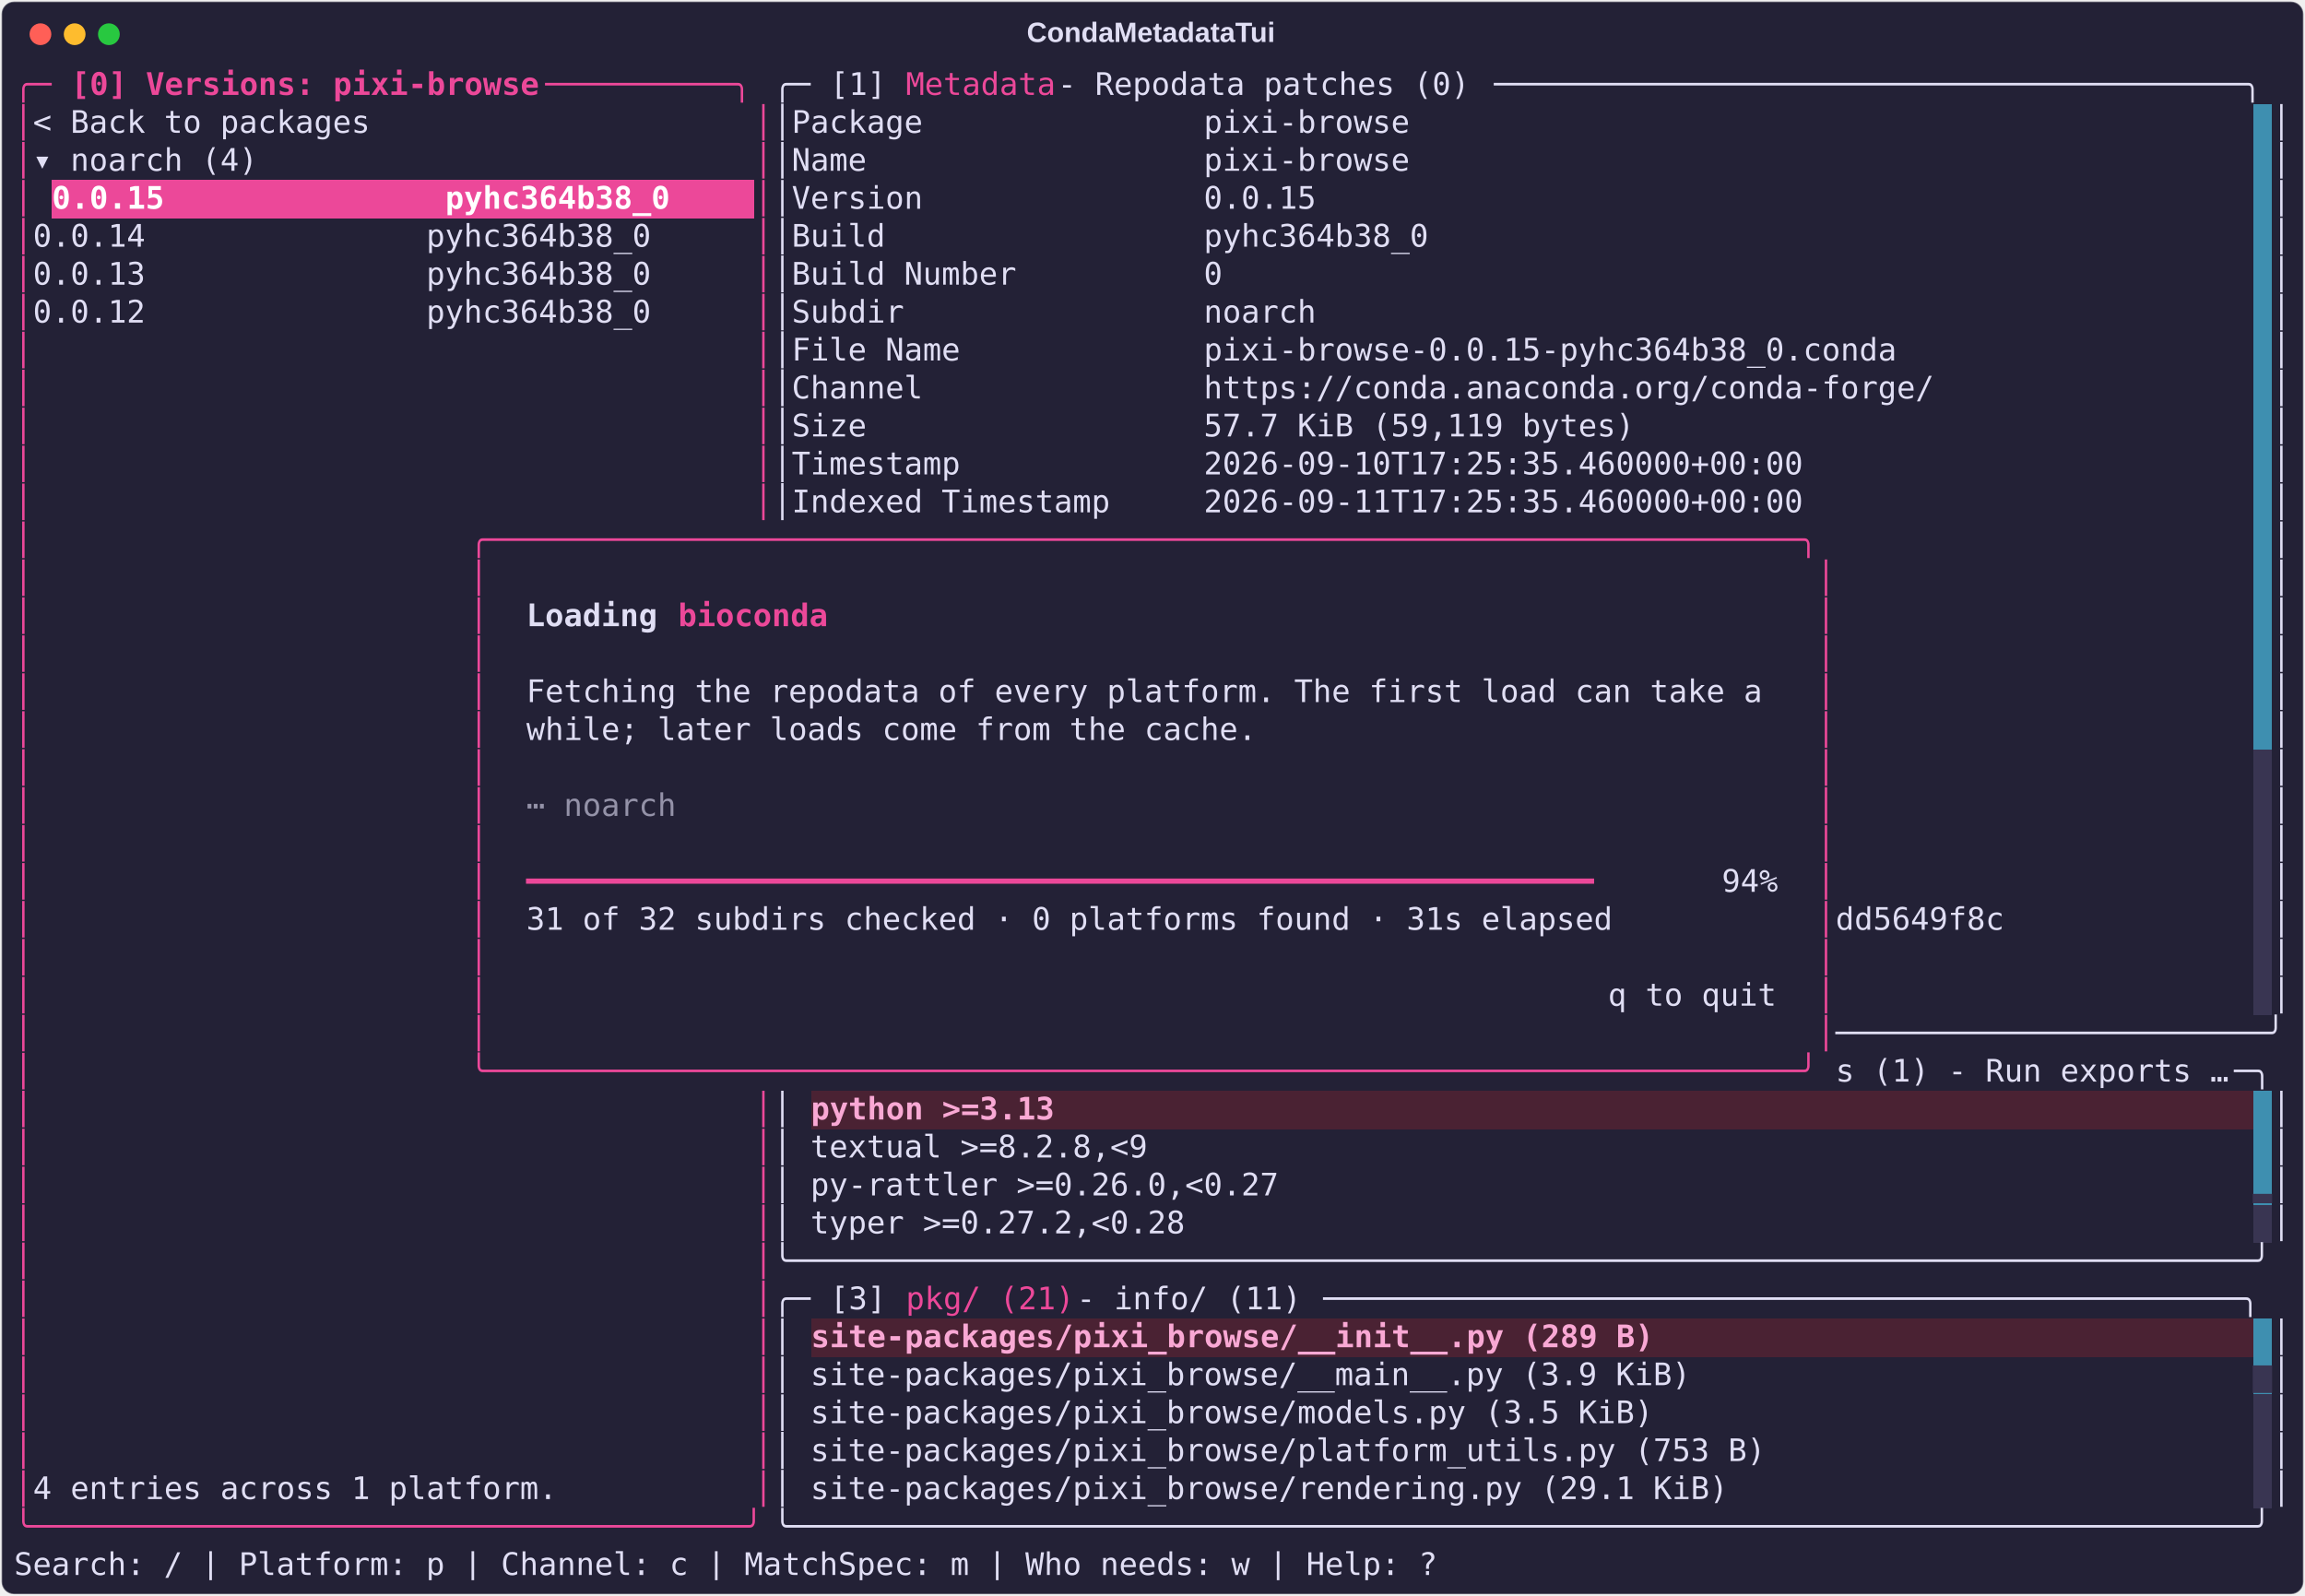
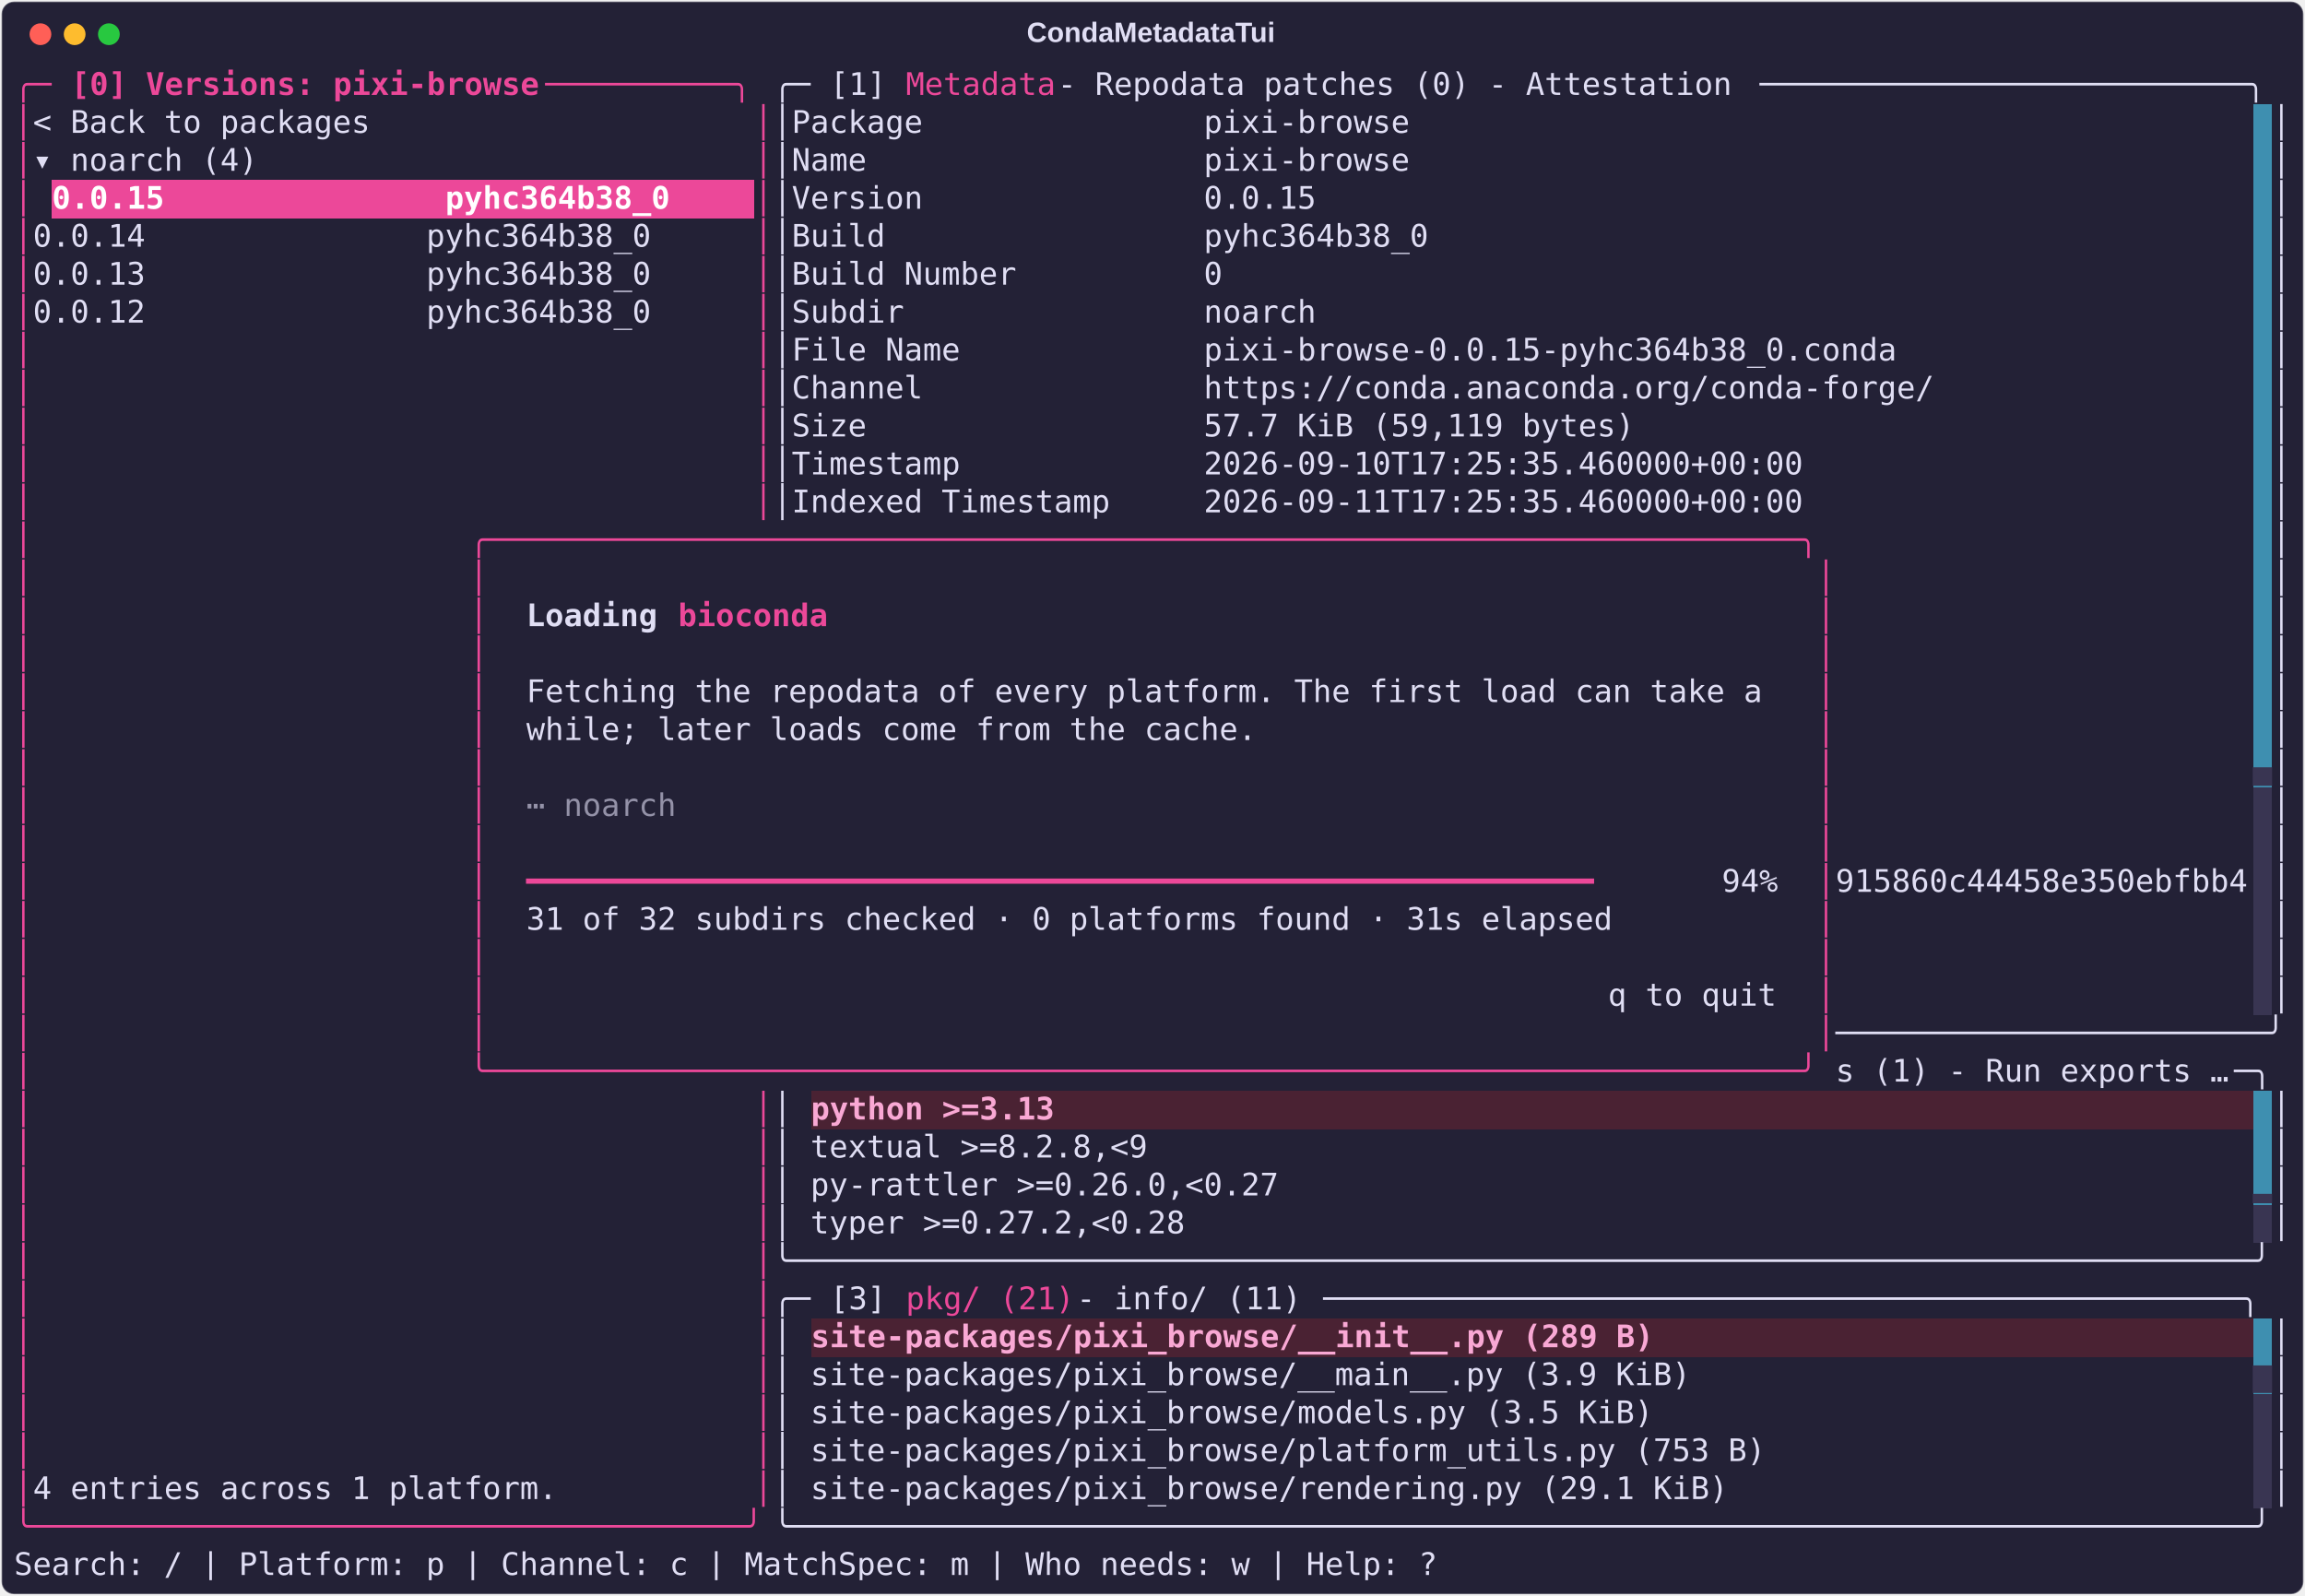
<svg xmlns="http://www.w3.org/2000/svg" class="rich-terminal" viewBox="0 0 1482 1026.0">
  <style>

    @font-face {
        font-family: "Fira Code";
        src: local("FiraCode-Regular"),
                url("https://cdnjs.cloudflare.com/ajax/libs/firacode/6.2.0/woff2/FiraCode-Regular.woff2") format("woff2"),
                url("https://cdnjs.cloudflare.com/ajax/libs/firacode/6.2.0/woff/FiraCode-Regular.woff") format("woff");
        font-style: normal;
        font-weight: 400;
    }
    @font-face {
        font-family: "Fira Code";
        src: local("FiraCode-Bold"),
                url("https://cdnjs.cloudflare.com/ajax/libs/firacode/6.2.0/woff2/FiraCode-Bold.woff2") format("woff2"),
                url("https://cdnjs.cloudflare.com/ajax/libs/firacode/6.2.0/woff/FiraCode-Bold.woff") format("woff");
        font-style: bold;
        font-weight: 700;
    }

    .terminal-matrix {
        font-family: Fira Code, monospace;
        font-size: 20px;
        line-height: 24.4px;
        font-variant-east-asian: full-width;
    }

    .terminal-title {
        font-size: 18px;
        font-weight: bold;
        font-family: arial;
    }

    .terminal-r1 { fill: #ec4899 }
.terminal-r2 { fill: #ec4899;font-weight: bold }
.terminal-r3 { fill: #e0def4 }
.terminal-r4 { fill: #232136 }
.terminal-r5 { fill: #ffffff;font-weight: bold }
.terminal-r6 { fill: #e0def4;font-weight: bold }
- .terminal-r7 { fill: #9492a8 }
- .terminal-r8 { fill: #f9a8d4;font-weight: bold }
- .terminal-r9 { fill: #393552 }
+ .terminal-r7 { fill: #393552 }
+ .terminal-r8 { fill: #9492a8 }
+ .terminal-r9 { fill: #f9a8d4;font-weight: bold }
    </style>
  <defs>
    <clipPath id="terminal-clip-terminal">
      <rect x="0" y="0" width="1463.0" height="975.0" />
    </clipPath>
    <clipPath id="terminal-line-0">
      <rect x="0" y="1.5" width="1464" height="24.65" />
    </clipPath>
    <clipPath id="terminal-line-1">
      <rect x="0" y="25.9" width="1464" height="24.65" />
    </clipPath>
    <clipPath id="terminal-line-2">
      <rect x="0" y="50.3" width="1464" height="24.65" />
    </clipPath>
    <clipPath id="terminal-line-3">
      <rect x="0" y="74.7" width="1464" height="24.65" />
    </clipPath>
    <clipPath id="terminal-line-4">
      <rect x="0" y="99.1" width="1464" height="24.65" />
    </clipPath>
    <clipPath id="terminal-line-5">
      <rect x="0" y="123.5" width="1464" height="24.65" />
    </clipPath>
    <clipPath id="terminal-line-6">
      <rect x="0" y="147.9" width="1464" height="24.65" />
    </clipPath>
    <clipPath id="terminal-line-7">
      <rect x="0" y="172.3" width="1464" height="24.65" />
    </clipPath>
    <clipPath id="terminal-line-8">
      <rect x="0" y="196.7" width="1464" height="24.65" />
    </clipPath>
    <clipPath id="terminal-line-9">
      <rect x="0" y="221.1" width="1464" height="24.65" />
    </clipPath>
    <clipPath id="terminal-line-10">
      <rect x="0" y="245.5" width="1464" height="24.65" />
    </clipPath>
    <clipPath id="terminal-line-11">
      <rect x="0" y="269.9" width="1464" height="24.65" />
    </clipPath>
    <clipPath id="terminal-line-12">
      <rect x="0" y="294.3" width="1464" height="24.65" />
    </clipPath>
    <clipPath id="terminal-line-13">
      <rect x="0" y="318.7" width="1464" height="24.65" />
    </clipPath>
    <clipPath id="terminal-line-14">
      <rect x="0" y="343.1" width="1464" height="24.65" />
    </clipPath>
    <clipPath id="terminal-line-15">
      <rect x="0" y="367.5" width="1464" height="24.65" />
    </clipPath>
    <clipPath id="terminal-line-16">
      <rect x="0" y="391.9" width="1464" height="24.65" />
    </clipPath>
    <clipPath id="terminal-line-17">
      <rect x="0" y="416.3" width="1464" height="24.65" />
    </clipPath>
    <clipPath id="terminal-line-18">
      <rect x="0" y="440.7" width="1464" height="24.65" />
    </clipPath>
    <clipPath id="terminal-line-19">
      <rect x="0" y="465.1" width="1464" height="24.65" />
    </clipPath>
    <clipPath id="terminal-line-20">
      <rect x="0" y="489.5" width="1464" height="24.65" />
    </clipPath>
    <clipPath id="terminal-line-21">
      <rect x="0" y="513.9" width="1464" height="24.65" />
    </clipPath>
    <clipPath id="terminal-line-22">
      <rect x="0" y="538.3" width="1464" height="24.65" />
    </clipPath>
    <clipPath id="terminal-line-23">
      <rect x="0" y="562.7" width="1464" height="24.65" />
    </clipPath>
    <clipPath id="terminal-line-24">
      <rect x="0" y="587.1" width="1464" height="24.65" />
    </clipPath>
    <clipPath id="terminal-line-25">
      <rect x="0" y="611.5" width="1464" height="24.65" />
    </clipPath>
    <clipPath id="terminal-line-26">
      <rect x="0" y="635.9" width="1464" height="24.65" />
    </clipPath>
    <clipPath id="terminal-line-27">
      <rect x="0" y="660.3" width="1464" height="24.65" />
    </clipPath>
    <clipPath id="terminal-line-28">
      <rect x="0" y="684.7" width="1464" height="24.65" />
    </clipPath>
    <clipPath id="terminal-line-29">
      <rect x="0" y="709.1" width="1464" height="24.65" />
    </clipPath>
    <clipPath id="terminal-line-30">
      <rect x="0" y="733.5" width="1464" height="24.65" />
    </clipPath>
    <clipPath id="terminal-line-31">
      <rect x="0" y="757.9" width="1464" height="24.65" />
    </clipPath>
    <clipPath id="terminal-line-32">
      <rect x="0" y="782.3" width="1464" height="24.65" />
    </clipPath>
    <clipPath id="terminal-line-33">
      <rect x="0" y="806.7" width="1464" height="24.65" />
    </clipPath>
    <clipPath id="terminal-line-34">
      <rect x="0" y="831.1" width="1464" height="24.65" />
    </clipPath>
    <clipPath id="terminal-line-35">
      <rect x="0" y="855.5" width="1464" height="24.65" />
    </clipPath>
    <clipPath id="terminal-line-36">
      <rect x="0" y="879.9" width="1464" height="24.65" />
    </clipPath>
    <clipPath id="terminal-line-37">
      <rect x="0" y="904.3" width="1464" height="24.65" />
    </clipPath>
    <clipPath id="terminal-line-38">
      <rect x="0" y="928.7" width="1464" height="24.65" />
    </clipPath>
  </defs>
  <rect fill="#232136" stroke="rgba(255,255,255,0.35)" stroke-width="1" x="1" y="1" width="1480" height="1024" rx="8" />
  <text class="terminal-title" fill="#e0def4" text-anchor="middle" x="740" y="27">CondaMetadataTui</text>
  <g transform="translate(26,22)">
    <circle cx="0" cy="0" r="7" fill="#ff5f57" />
    <circle cx="22" cy="0" r="7" fill="#febc2e" />
    <circle cx="44" cy="0" r="7" fill="#28c840" />
  </g>
  <g transform="translate(9, 41)" clip-path="url(#terminal-clip-terminal)">
    <rect fill="#3e8fb0" x="1439.6" y="25.9" width="12.2" height="24.65" shape-rendering="crispEdges" />
    <rect fill="#3e8fb0" x="1439.6" y="50.3" width="12.2" height="24.65" shape-rendering="crispEdges" />
    <rect fill="#ec4899" x="24.4" y="74.7" width="451.4" height="24.65" shape-rendering="crispEdges" />
    <rect fill="#3e8fb0" x="1439.6" y="74.7" width="12.2" height="24.65" shape-rendering="crispEdges" />
    <rect fill="#3e8fb0" x="1439.6" y="99.1" width="12.2" height="24.65" shape-rendering="crispEdges" />
    <rect fill="#3e8fb0" x="1439.6" y="123.5" width="12.2" height="24.65" shape-rendering="crispEdges" />
    <rect fill="#3e8fb0" x="1439.6" y="147.9" width="12.2" height="24.65" shape-rendering="crispEdges" />
    <rect fill="#3e8fb0" x="1439.6" y="172.3" width="12.2" height="24.65" shape-rendering="crispEdges" />
    <rect fill="#3e8fb0" x="1439.6" y="196.7" width="12.2" height="24.65" shape-rendering="crispEdges" />
    <rect fill="#3e8fb0" x="1439.6" y="221.1" width="12.2" height="24.65" shape-rendering="crispEdges" />
    <rect fill="#3e8fb0" x="1439.6" y="245.5" width="12.2" height="24.65" shape-rendering="crispEdges" />
    <rect fill="#3e8fb0" x="1439.6" y="269.9" width="12.2" height="24.65" shape-rendering="crispEdges" />
    <rect fill="#3e8fb0" x="1439.6" y="294.3" width="12.2" height="24.65" shape-rendering="crispEdges" />
    <rect fill="#3e8fb0" x="1439.6" y="318.7" width="12.2" height="24.65" shape-rendering="crispEdges" />
    <rect fill="#3e8fb0" x="1439.6" y="343.1" width="12.2" height="24.65" shape-rendering="crispEdges" />
    <rect fill="#3e8fb0" x="1439.6" y="367.5" width="12.2" height="24.65" shape-rendering="crispEdges" />
    <rect fill="#3e8fb0" x="1439.6" y="391.9" width="12.2" height="24.65" shape-rendering="crispEdges" />
    <rect fill="#3e8fb0" x="1439.6" y="416.3" width="12.2" height="24.65" shape-rendering="crispEdges" />
-     <rect fill="#393552" x="1439.6" y="440.7" width="12.2" height="24.65" shape-rendering="crispEdges" />
+     <rect fill="#3e8fb0" x="1439.6" y="440.7" width="12.2" height="24.65" shape-rendering="crispEdges" />
    <rect fill="#393552" x="1439.6" y="465.1" width="12.2" height="24.65" shape-rendering="crispEdges" />
    <rect fill="#393552" x="1439.6" y="489.5" width="12.2" height="24.65" shape-rendering="crispEdges" />
    <rect fill="#393552" x="1439.6" y="513.9" width="12.2" height="24.65" shape-rendering="crispEdges" />
    <rect fill="#393552" x="1439.6" y="538.3" width="12.2" height="24.65" shape-rendering="crispEdges" />
    <rect fill="#393552" x="1439.6" y="562.7" width="12.2" height="24.65" shape-rendering="crispEdges" />
    <rect fill="#393552" x="1439.6" y="587.1" width="12.2" height="24.65" shape-rendering="crispEdges" />
    <rect fill="#4a2233" x="512.4" y="660.3" width="927.2" height="24.65" shape-rendering="crispEdges" />
    <rect fill="#3e8fb0" x="1439.6" y="660.3" width="12.2" height="24.65" shape-rendering="crispEdges" />
    <rect fill="#3e8fb0" x="1439.6" y="684.7" width="12.2" height="24.65" shape-rendering="crispEdges" />
    <rect fill="#3e8fb0" x="1439.6" y="709.1" width="12.2" height="24.65" shape-rendering="crispEdges" />
    <rect fill="#393552" x="1439.6" y="733.5" width="12.2" height="24.65" shape-rendering="crispEdges" />
    <rect fill="#4a2233" x="512.4" y="806.7" width="927.2" height="24.65" shape-rendering="crispEdges" />
    <rect fill="#3e8fb0" x="1439.6" y="806.7" width="12.2" height="24.65" shape-rendering="crispEdges" />
    <rect fill="#3e8fb0" x="1439.6" y="831.1" width="12.2" height="24.65" shape-rendering="crispEdges" />
    <rect fill="#393552" x="1439.6" y="855.5" width="12.2" height="24.65" shape-rendering="crispEdges" />
    <rect fill="#393552" x="1439.6" y="879.9" width="12.2" height="24.65" shape-rendering="crispEdges" />
    <rect fill="#393552" x="1439.6" y="904.3" width="12.2" height="24.65" shape-rendering="crispEdges" />
    <g class="terminal-matrix">
      <text class="terminal-r1" x="0" y="20" textLength="36.6" clip-path="url(#terminal-line-0)">╭─ </text>
      <text class="terminal-r2" x="36.6" y="20" textLength="305" clip-path="url(#terminal-line-0)">[0] Versions: pixi-browse</text>
      <text class="terminal-r1" x="341.6" y="20" textLength="146.4" clip-path="url(#terminal-line-0)"> ──────────╮</text>
      <text class="terminal-r3" x="488" y="20" textLength="36.6" clip-path="url(#terminal-line-0)">╭─ </text>
      <text class="terminal-r3" x="524.6" y="20" textLength="48.8" clip-path="url(#terminal-line-0)">[1] </text>
      <text class="terminal-r1" x="573.4" y="20" textLength="97.6" clip-path="url(#terminal-line-0)">Metadata</text>
-       <text class="terminal-r3" x="671" y="20" textLength="280.6" clip-path="url(#terminal-line-0)"> - Repodata patches (0)</text>
-       <text class="terminal-r3" x="951.6" y="20" textLength="512.4" clip-path="url(#terminal-line-0)"> ────────────────────────────────────────╮</text>
+       <text class="terminal-r3" x="671" y="20" textLength="451.4" clip-path="url(#terminal-line-0)"> - Repodata patches (0) - Attestation</text>
+       <text class="terminal-r3" x="1122.4" y="20" textLength="341.6" clip-path="url(#terminal-line-0)"> ──────────────────────────╮</text>
      <text class="terminal-r3" x="1464" y="20" textLength="12.2" clip-path="url(#terminal-line-0)">
</text>
      <text class="terminal-r1" x="0" y="44.4" textLength="12.2" clip-path="url(#terminal-line-1)">│</text>
      <text class="terminal-r3" x="12.2" y="44.4" textLength="463.6" clip-path="url(#terminal-line-1)"> &lt; Back to packages                   </text>
      <text class="terminal-r1" x="475.8" y="44.4" textLength="12.2" clip-path="url(#terminal-line-1)">│</text>
      <text class="terminal-r3" x="488" y="44.4" textLength="951.6" clip-path="url(#terminal-line-1)">│Package               pixi-browse                                            </text>
      <text class="terminal-r3" x="1451.8" y="44.4" textLength="12.2" clip-path="url(#terminal-line-1)">│</text>
      <text class="terminal-r3" x="1464" y="44.4" textLength="12.2" clip-path="url(#terminal-line-1)">
</text>
      <text class="terminal-r1" x="0" y="68.8" textLength="12.2" clip-path="url(#terminal-line-2)">│</text>
      <text class="terminal-r3" x="12.2" y="68.8" textLength="463.6" clip-path="url(#terminal-line-2)"> ▾ noarch (4)                         </text>
      <text class="terminal-r1" x="475.8" y="68.8" textLength="12.2" clip-path="url(#terminal-line-2)">│</text>
      <text class="terminal-r3" x="488" y="68.8" textLength="951.6" clip-path="url(#terminal-line-2)">│Name                  pixi-browse                                            </text>
      <text class="terminal-r3" x="1451.8" y="68.8" textLength="12.2" clip-path="url(#terminal-line-2)">│</text>
      <text class="terminal-r3" x="1464" y="68.8" textLength="12.2" clip-path="url(#terminal-line-2)">
</text>
      <text class="terminal-r1" x="0" y="93.2" textLength="12.2" clip-path="url(#terminal-line-3)">│</text>
      <text class="terminal-r5" x="24.4" y="93.2" textLength="451.4" clip-path="url(#terminal-line-3)">0.0.15               pyhc364b38_0    </text>
      <text class="terminal-r1" x="475.8" y="93.2" textLength="12.2" clip-path="url(#terminal-line-3)">│</text>
      <text class="terminal-r3" x="488" y="93.2" textLength="951.6" clip-path="url(#terminal-line-3)">│Version               0.0.15                                                 </text>
      <text class="terminal-r3" x="1451.8" y="93.2" textLength="12.2" clip-path="url(#terminal-line-3)">│</text>
      <text class="terminal-r3" x="1464" y="93.2" textLength="12.2" clip-path="url(#terminal-line-3)">
</text>
      <text class="terminal-r1" x="0" y="117.6" textLength="12.2" clip-path="url(#terminal-line-4)">│</text>
      <text class="terminal-r3" x="12.2" y="117.6" textLength="463.6" clip-path="url(#terminal-line-4)"> 0.0.14               pyhc364b38_0    </text>
      <text class="terminal-r1" x="475.8" y="117.6" textLength="12.2" clip-path="url(#terminal-line-4)">│</text>
      <text class="terminal-r3" x="488" y="117.6" textLength="951.6" clip-path="url(#terminal-line-4)">│Build                 pyhc364b38_0                                           </text>
      <text class="terminal-r3" x="1451.8" y="117.6" textLength="12.2" clip-path="url(#terminal-line-4)">│</text>
      <text class="terminal-r3" x="1464" y="117.6" textLength="12.2" clip-path="url(#terminal-line-4)">
</text>
      <text class="terminal-r1" x="0" y="142" textLength="12.2" clip-path="url(#terminal-line-5)">│</text>
      <text class="terminal-r3" x="12.2" y="142" textLength="463.6" clip-path="url(#terminal-line-5)"> 0.0.13               pyhc364b38_0    </text>
      <text class="terminal-r1" x="475.8" y="142" textLength="12.2" clip-path="url(#terminal-line-5)">│</text>
      <text class="terminal-r3" x="488" y="142" textLength="951.6" clip-path="url(#terminal-line-5)">│Build Number          0                                                      </text>
      <text class="terminal-r3" x="1451.8" y="142" textLength="12.2" clip-path="url(#terminal-line-5)">│</text>
      <text class="terminal-r3" x="1464" y="142" textLength="12.2" clip-path="url(#terminal-line-5)">
</text>
      <text class="terminal-r1" x="0" y="166.4" textLength="12.2" clip-path="url(#terminal-line-6)">│</text>
      <text class="terminal-r3" x="12.2" y="166.4" textLength="463.6" clip-path="url(#terminal-line-6)"> 0.0.12               pyhc364b38_0    </text>
      <text class="terminal-r1" x="475.8" y="166.4" textLength="12.2" clip-path="url(#terminal-line-6)">│</text>
      <text class="terminal-r3" x="488" y="166.4" textLength="951.6" clip-path="url(#terminal-line-6)">│Subdir                noarch                                                 </text>
      <text class="terminal-r3" x="1451.8" y="166.4" textLength="12.2" clip-path="url(#terminal-line-6)">│</text>
      <text class="terminal-r3" x="1464" y="166.4" textLength="12.2" clip-path="url(#terminal-line-6)">
</text>
      <text class="terminal-r1" x="0" y="190.8" textLength="12.2" clip-path="url(#terminal-line-7)">│</text>
      <text class="terminal-r1" x="475.8" y="190.8" textLength="12.2" clip-path="url(#terminal-line-7)">│</text>
      <text class="terminal-r3" x="488" y="190.8" textLength="951.6" clip-path="url(#terminal-line-7)">│File Name             pixi-browse-0.0.15-pyhc364b38_0.conda                  </text>
      <text class="terminal-r3" x="1451.8" y="190.8" textLength="12.2" clip-path="url(#terminal-line-7)">│</text>
      <text class="terminal-r3" x="1464" y="190.8" textLength="12.2" clip-path="url(#terminal-line-7)">
</text>
      <text class="terminal-r1" x="0" y="215.2" textLength="12.2" clip-path="url(#terminal-line-8)">│</text>
      <text class="terminal-r1" x="475.8" y="215.2" textLength="12.2" clip-path="url(#terminal-line-8)">│</text>
      <text class="terminal-r3" x="488" y="215.2" textLength="951.6" clip-path="url(#terminal-line-8)">│Channel               https://conda.anaconda.org/conda-forge/                </text>
      <text class="terminal-r3" x="1451.8" y="215.2" textLength="12.2" clip-path="url(#terminal-line-8)">│</text>
      <text class="terminal-r3" x="1464" y="215.2" textLength="12.2" clip-path="url(#terminal-line-8)">
</text>
      <text class="terminal-r1" x="0" y="239.6" textLength="12.2" clip-path="url(#terminal-line-9)">│</text>
      <text class="terminal-r1" x="475.8" y="239.6" textLength="12.2" clip-path="url(#terminal-line-9)">│</text>
      <text class="terminal-r3" x="488" y="239.6" textLength="951.6" clip-path="url(#terminal-line-9)">│Size                  57.7 KiB (59,119 bytes)                                </text>
      <text class="terminal-r3" x="1451.8" y="239.6" textLength="12.2" clip-path="url(#terminal-line-9)">│</text>
      <text class="terminal-r3" x="1464" y="239.6" textLength="12.2" clip-path="url(#terminal-line-9)">
</text>
      <text class="terminal-r1" x="0" y="264" textLength="12.2" clip-path="url(#terminal-line-10)">│</text>
      <text class="terminal-r1" x="475.8" y="264" textLength="12.2" clip-path="url(#terminal-line-10)">│</text>
      <text class="terminal-r3" x="488" y="264" textLength="951.6" clip-path="url(#terminal-line-10)">│Timestamp             2026-09-10T17:25:35.460000+00:00                       </text>
      <text class="terminal-r3" x="1451.8" y="264" textLength="12.2" clip-path="url(#terminal-line-10)">│</text>
      <text class="terminal-r3" x="1464" y="264" textLength="12.2" clip-path="url(#terminal-line-10)">
</text>
      <text class="terminal-r1" x="0" y="288.4" textLength="12.2" clip-path="url(#terminal-line-11)">│</text>
      <text class="terminal-r1" x="475.8" y="288.4" textLength="12.2" clip-path="url(#terminal-line-11)">│</text>
      <text class="terminal-r3" x="488" y="288.4" textLength="951.6" clip-path="url(#terminal-line-11)">│Indexed Timestamp     2026-09-11T17:25:35.460000+00:00                       </text>
      <text class="terminal-r3" x="1451.8" y="288.4" textLength="12.2" clip-path="url(#terminal-line-11)">│</text>
      <text class="terminal-r3" x="1464" y="288.4" textLength="12.2" clip-path="url(#terminal-line-11)">
</text>
      <text class="terminal-r1" x="0" y="312.8" textLength="12.2" clip-path="url(#terminal-line-12)">│</text>
      <text class="terminal-r1" x="292.8" y="312.8" textLength="878.4" clip-path="url(#terminal-line-12)">╭──────────────────────────────────────────────────────────────────────╮</text>
      <text class="terminal-r3" x="1451.8" y="312.8" textLength="12.2" clip-path="url(#terminal-line-12)">│</text>
      <text class="terminal-r3" x="1464" y="312.8" textLength="12.2" clip-path="url(#terminal-line-12)">
</text>
      <text class="terminal-r1" x="0" y="337.2" textLength="12.2" clip-path="url(#terminal-line-13)">│</text>
      <text class="terminal-r1" x="292.8" y="337.2" textLength="12.2" clip-path="url(#terminal-line-13)">│</text>
      <text class="terminal-r1" x="1159" y="337.2" textLength="12.2" clip-path="url(#terminal-line-13)">│</text>
      <text class="terminal-r3" x="1451.8" y="337.2" textLength="12.2" clip-path="url(#terminal-line-13)">│</text>
      <text class="terminal-r3" x="1464" y="337.2" textLength="12.2" clip-path="url(#terminal-line-13)">
</text>
      <text class="terminal-r1" x="0" y="361.6" textLength="12.2" clip-path="url(#terminal-line-14)">│</text>
      <text class="terminal-r1" x="292.8" y="361.6" textLength="12.2" clip-path="url(#terminal-line-14)">│</text>
      <text class="terminal-r6" x="329.4" y="361.6" textLength="97.6" clip-path="url(#terminal-line-14)">Loading </text>
      <text class="terminal-r2" x="427" y="361.6" textLength="97.6" clip-path="url(#terminal-line-14)">bioconda</text>
      <text class="terminal-r1" x="1159" y="361.6" textLength="12.2" clip-path="url(#terminal-line-14)">│</text>
      <text class="terminal-r3" x="1451.8" y="361.6" textLength="12.2" clip-path="url(#terminal-line-14)">│</text>
      <text class="terminal-r3" x="1464" y="361.6" textLength="12.2" clip-path="url(#terminal-line-14)">
</text>
      <text class="terminal-r1" x="0" y="386" textLength="12.2" clip-path="url(#terminal-line-15)">│</text>
      <text class="terminal-r1" x="292.8" y="386" textLength="12.2" clip-path="url(#terminal-line-15)">│</text>
      <text class="terminal-r1" x="1159" y="386" textLength="12.2" clip-path="url(#terminal-line-15)">│</text>
      <text class="terminal-r3" x="1451.8" y="386" textLength="12.2" clip-path="url(#terminal-line-15)">│</text>
      <text class="terminal-r3" x="1464" y="386" textLength="12.2" clip-path="url(#terminal-line-15)">
</text>
      <text class="terminal-r1" x="0" y="410.4" textLength="12.2" clip-path="url(#terminal-line-16)">│</text>
      <text class="terminal-r1" x="292.8" y="410.4" textLength="12.2" clip-path="url(#terminal-line-16)">│</text>
      <text class="terminal-r3" x="329.4" y="410.4" textLength="805.2" clip-path="url(#terminal-line-16)">Fetching the repodata of every platform. The first load can take a</text>
      <text class="terminal-r1" x="1159" y="410.4" textLength="12.2" clip-path="url(#terminal-line-16)">│</text>
      <text class="terminal-r3" x="1451.8" y="410.4" textLength="12.2" clip-path="url(#terminal-line-16)">│</text>
      <text class="terminal-r3" x="1464" y="410.4" textLength="12.2" clip-path="url(#terminal-line-16)">
</text>
      <text class="terminal-r1" x="0" y="434.8" textLength="12.2" clip-path="url(#terminal-line-17)">│</text>
      <text class="terminal-r1" x="292.8" y="434.8" textLength="12.2" clip-path="url(#terminal-line-17)">│</text>
      <text class="terminal-r3" x="329.4" y="434.8" textLength="475.8" clip-path="url(#terminal-line-17)">while; later loads come from the cache.</text>
      <text class="terminal-r1" x="1159" y="434.8" textLength="12.2" clip-path="url(#terminal-line-17)">│</text>
      <text class="terminal-r3" x="1451.8" y="434.8" textLength="12.2" clip-path="url(#terminal-line-17)">│</text>
      <text class="terminal-r3" x="1464" y="434.8" textLength="12.2" clip-path="url(#terminal-line-17)">
</text>
      <text class="terminal-r1" x="0" y="459.2" textLength="12.2" clip-path="url(#terminal-line-18)">│</text>
      <text class="terminal-r1" x="292.8" y="459.2" textLength="12.2" clip-path="url(#terminal-line-18)">│</text>
      <text class="terminal-r1" x="1159" y="459.2" textLength="12.2" clip-path="url(#terminal-line-18)">│</text>
+       <text class="terminal-r7" x="1439.6" y="459.2" textLength="12.2" clip-path="url(#terminal-line-18)">▄</text>
      <text class="terminal-r3" x="1451.8" y="459.2" textLength="12.2" clip-path="url(#terminal-line-18)">│</text>
      <text class="terminal-r3" x="1464" y="459.2" textLength="12.2" clip-path="url(#terminal-line-18)">
</text>
      <text class="terminal-r1" x="0" y="483.6" textLength="12.2" clip-path="url(#terminal-line-19)">│</text>
      <text class="terminal-r1" x="292.8" y="483.6" textLength="12.2" clip-path="url(#terminal-line-19)">│</text>
-       <text class="terminal-r7" x="329.4" y="483.6" textLength="97.6" clip-path="url(#terminal-line-19)">⋯ noarch</text>
+       <text class="terminal-r8" x="329.4" y="483.6" textLength="97.6" clip-path="url(#terminal-line-19)">⋯ noarch</text>
      <text class="terminal-r1" x="1159" y="483.6" textLength="12.2" clip-path="url(#terminal-line-19)">│</text>
      <text class="terminal-r3" x="1451.8" y="483.6" textLength="12.2" clip-path="url(#terminal-line-19)">│</text>
      <text class="terminal-r3" x="1464" y="483.6" textLength="12.2" clip-path="url(#terminal-line-19)">
</text>
      <text class="terminal-r1" x="0" y="508" textLength="12.2" clip-path="url(#terminal-line-20)">│</text>
      <text class="terminal-r1" x="292.8" y="508" textLength="12.2" clip-path="url(#terminal-line-20)">│</text>
      <text class="terminal-r1" x="1159" y="508" textLength="12.2" clip-path="url(#terminal-line-20)">│</text>
      <text class="terminal-r3" x="1451.8" y="508" textLength="12.2" clip-path="url(#terminal-line-20)">│</text>
      <text class="terminal-r3" x="1464" y="508" textLength="12.2" clip-path="url(#terminal-line-20)">
</text>
      <text class="terminal-r1" x="0" y="532.4" textLength="12.2" clip-path="url(#terminal-line-21)">│</text>
      <text class="terminal-r1" x="292.8" y="532.4" textLength="12.2" clip-path="url(#terminal-line-21)">│</text>
      <text class="terminal-r1" x="329.4" y="532.4" textLength="695.4" clip-path="url(#terminal-line-21)">━━━━━━━━━━━━━━━━━━━━━━━━━━━━━━━━━━━━━━━━━━━━━━━━━━━━━━━━━</text>
      <text class="terminal-r3" x="1098" y="532.4" textLength="36.6" clip-path="url(#terminal-line-21)">94%</text>
      <text class="terminal-r1" x="1159" y="532.4" textLength="12.2" clip-path="url(#terminal-line-21)">│</text>
+       <text class="terminal-r3" x="1171.2" y="532.4" textLength="268.4" clip-path="url(#terminal-line-21)">915860c44458e350ebfbb4</text>
      <text class="terminal-r3" x="1451.8" y="532.4" textLength="12.2" clip-path="url(#terminal-line-21)">│</text>
      <text class="terminal-r3" x="1464" y="532.4" textLength="12.2" clip-path="url(#terminal-line-21)">
</text>
      <text class="terminal-r1" x="0" y="556.8" textLength="12.2" clip-path="url(#terminal-line-22)">│</text>
      <text class="terminal-r1" x="292.8" y="556.8" textLength="12.2" clip-path="url(#terminal-line-22)">│</text>
      <text class="terminal-r3" x="329.4" y="556.8" textLength="707.6" clip-path="url(#terminal-line-22)">31 of 32 subdirs checked · 0 platforms found · 31s elapsed</text>
      <text class="terminal-r1" x="1159" y="556.8" textLength="12.2" clip-path="url(#terminal-line-22)">│</text>
-       <text class="terminal-r3" x="1171.2" y="556.8" textLength="268.4" clip-path="url(#terminal-line-22)">dd5649f8c             </text>
      <text class="terminal-r3" x="1451.8" y="556.8" textLength="12.2" clip-path="url(#terminal-line-22)">│</text>
      <text class="terminal-r3" x="1464" y="556.8" textLength="12.2" clip-path="url(#terminal-line-22)">
</text>
      <text class="terminal-r1" x="0" y="581.2" textLength="12.2" clip-path="url(#terminal-line-23)">│</text>
      <text class="terminal-r1" x="292.8" y="581.2" textLength="12.2" clip-path="url(#terminal-line-23)">│</text>
      <text class="terminal-r1" x="1159" y="581.2" textLength="12.2" clip-path="url(#terminal-line-23)">│</text>
      <text class="terminal-r3" x="1451.8" y="581.2" textLength="12.2" clip-path="url(#terminal-line-23)">│</text>
      <text class="terminal-r3" x="1464" y="581.2" textLength="12.2" clip-path="url(#terminal-line-23)">
</text>
      <text class="terminal-r1" x="0" y="605.6" textLength="12.2" clip-path="url(#terminal-line-24)">│</text>
      <text class="terminal-r1" x="292.8" y="605.6" textLength="12.2" clip-path="url(#terminal-line-24)">│</text>
      <text class="terminal-r3" x="1024.8" y="605.6" textLength="109.8" clip-path="url(#terminal-line-24)">q to quit</text>
      <text class="terminal-r1" x="1159" y="605.6" textLength="12.2" clip-path="url(#terminal-line-24)">│</text>
      <text class="terminal-r3" x="1451.8" y="605.6" textLength="12.2" clip-path="url(#terminal-line-24)">│</text>
      <text class="terminal-r3" x="1464" y="605.6" textLength="12.2" clip-path="url(#terminal-line-24)">
</text>
      <text class="terminal-r1" x="0" y="630" textLength="12.2" clip-path="url(#terminal-line-25)">│</text>
      <text class="terminal-r1" x="292.8" y="630" textLength="12.2" clip-path="url(#terminal-line-25)">│</text>
      <text class="terminal-r1" x="1159" y="630" textLength="12.2" clip-path="url(#terminal-line-25)">│</text>
      <text class="terminal-r3" x="1171.2" y="630" textLength="292.8" clip-path="url(#terminal-line-25)">───────────────────────╯</text>
      <text class="terminal-r3" x="1464" y="630" textLength="12.2" clip-path="url(#terminal-line-25)">
</text>
      <text class="terminal-r1" x="0" y="654.4" textLength="12.2" clip-path="url(#terminal-line-26)">│</text>
      <text class="terminal-r1" x="292.8" y="654.4" textLength="878.4" clip-path="url(#terminal-line-26)">╰──────────────────────────────────────────────────────────────────────╯</text>
      <text class="terminal-r3" x="1171.2" y="654.4" textLength="256.2" clip-path="url(#terminal-line-26)">s (1) - Run exports …</text>
      <text class="terminal-r3" x="1427.4" y="654.4" textLength="36.6" clip-path="url(#terminal-line-26)"> ─╮</text>
      <text class="terminal-r3" x="1464" y="654.4" textLength="12.2" clip-path="url(#terminal-line-26)">
</text>
      <text class="terminal-r1" x="0" y="678.8" textLength="12.2" clip-path="url(#terminal-line-27)">│</text>
      <text class="terminal-r1" x="475.8" y="678.8" textLength="12.2" clip-path="url(#terminal-line-27)">│</text>
      <text class="terminal-r3" x="488" y="678.8" textLength="24.4" clip-path="url(#terminal-line-27)">│ </text>
-       <text class="terminal-r8" x="512.4" y="678.8" textLength="927.2" clip-path="url(#terminal-line-27)">python &gt;=3.13                                                               </text>
+       <text class="terminal-r9" x="512.4" y="678.8" textLength="927.2" clip-path="url(#terminal-line-27)">python &gt;=3.13                                                               </text>
      <text class="terminal-r3" x="1451.8" y="678.8" textLength="12.2" clip-path="url(#terminal-line-27)">│</text>
      <text class="terminal-r3" x="1464" y="678.8" textLength="12.2" clip-path="url(#terminal-line-27)">
</text>
      <text class="terminal-r1" x="0" y="703.2" textLength="12.2" clip-path="url(#terminal-line-28)">│</text>
      <text class="terminal-r1" x="475.8" y="703.2" textLength="12.2" clip-path="url(#terminal-line-28)">│</text>
      <text class="terminal-r3" x="488" y="703.2" textLength="951.6" clip-path="url(#terminal-line-28)">│ textual &gt;=8.2.8,&lt;9                                                          </text>
      <text class="terminal-r3" x="1451.8" y="703.2" textLength="12.2" clip-path="url(#terminal-line-28)">│</text>
      <text class="terminal-r3" x="1464" y="703.2" textLength="12.2" clip-path="url(#terminal-line-28)">
</text>
      <text class="terminal-r1" x="0" y="727.6" textLength="12.2" clip-path="url(#terminal-line-29)">│</text>
      <text class="terminal-r1" x="475.8" y="727.6" textLength="12.2" clip-path="url(#terminal-line-29)">│</text>
      <text class="terminal-r3" x="488" y="727.6" textLength="951.6" clip-path="url(#terminal-line-29)">│ py-rattler &gt;=0.26.0,&lt;0.27                                                   </text>
-       <text class="terminal-r9" x="1439.6" y="727.6" textLength="12.2" clip-path="url(#terminal-line-29)">▂</text>
+       <text class="terminal-r7" x="1439.6" y="727.6" textLength="12.2" clip-path="url(#terminal-line-29)">▂</text>
      <text class="terminal-r3" x="1451.8" y="727.6" textLength="12.2" clip-path="url(#terminal-line-29)">│</text>
      <text class="terminal-r3" x="1464" y="727.6" textLength="12.2" clip-path="url(#terminal-line-29)">
</text>
      <text class="terminal-r1" x="0" y="752" textLength="12.2" clip-path="url(#terminal-line-30)">│</text>
      <text class="terminal-r1" x="475.8" y="752" textLength="12.2" clip-path="url(#terminal-line-30)">│</text>
      <text class="terminal-r3" x="488" y="752" textLength="951.6" clip-path="url(#terminal-line-30)">│ typer &gt;=0.27.2,&lt;0.28                                                        </text>
      <text class="terminal-r3" x="1451.8" y="752" textLength="12.2" clip-path="url(#terminal-line-30)">│</text>
      <text class="terminal-r3" x="1464" y="752" textLength="12.2" clip-path="url(#terminal-line-30)">
</text>
      <text class="terminal-r1" x="0" y="776.4" textLength="12.2" clip-path="url(#terminal-line-31)">│</text>
      <text class="terminal-r1" x="475.8" y="776.4" textLength="12.2" clip-path="url(#terminal-line-31)">│</text>
      <text class="terminal-r3" x="488" y="776.4" textLength="976" clip-path="url(#terminal-line-31)">╰──────────────────────────────────────────────────────────────────────────────╯</text>
      <text class="terminal-r3" x="1464" y="776.4" textLength="12.2" clip-path="url(#terminal-line-31)">
</text>
      <text class="terminal-r1" x="0" y="800.8" textLength="12.2" clip-path="url(#terminal-line-32)">│</text>
      <text class="terminal-r1" x="475.8" y="800.8" textLength="12.2" clip-path="url(#terminal-line-32)">│</text>
      <text class="terminal-r3" x="488" y="800.8" textLength="36.6" clip-path="url(#terminal-line-32)">╭─ </text>
      <text class="terminal-r3" x="524.6" y="800.8" textLength="48.8" clip-path="url(#terminal-line-32)">[3] </text>
      <text class="terminal-r1" x="573.4" y="800.8" textLength="109.8" clip-path="url(#terminal-line-32)">pkg/ (21)</text>
      <text class="terminal-r3" x="683.2" y="800.8" textLength="158.6" clip-path="url(#terminal-line-32)"> - info/ (11)</text>
      <text class="terminal-r3" x="841.8" y="800.8" textLength="622.2" clip-path="url(#terminal-line-32)"> ─────────────────────────────────────────────────╮</text>
      <text class="terminal-r3" x="1464" y="800.8" textLength="12.2" clip-path="url(#terminal-line-32)">
</text>
      <text class="terminal-r1" x="0" y="825.2" textLength="12.2" clip-path="url(#terminal-line-33)">│</text>
      <text class="terminal-r1" x="475.8" y="825.2" textLength="12.2" clip-path="url(#terminal-line-33)">│</text>
      <text class="terminal-r3" x="488" y="825.2" textLength="24.4" clip-path="url(#terminal-line-33)">│ </text>
-       <text class="terminal-r8" x="512.4" y="825.2" textLength="927.2" clip-path="url(#terminal-line-33)">site-packages/pixi_browse/__init__.py (289 B)                               </text>
+       <text class="terminal-r9" x="512.4" y="825.2" textLength="927.2" clip-path="url(#terminal-line-33)">site-packages/pixi_browse/__init__.py (289 B)                               </text>
      <text class="terminal-r3" x="1451.8" y="825.2" textLength="12.2" clip-path="url(#terminal-line-33)">│</text>
      <text class="terminal-r3" x="1464" y="825.2" textLength="12.2" clip-path="url(#terminal-line-33)">
</text>
      <text class="terminal-r1" x="0" y="849.6" textLength="12.2" clip-path="url(#terminal-line-34)">│</text>
      <text class="terminal-r1" x="475.8" y="849.6" textLength="12.2" clip-path="url(#terminal-line-34)">│</text>
      <text class="terminal-r3" x="488" y="849.6" textLength="951.6" clip-path="url(#terminal-line-34)">│ site-packages/pixi_browse/__main__.py (3.9 KiB)                             </text>
-       <text class="terminal-r9" x="1439.6" y="849.6" textLength="12.2" clip-path="url(#terminal-line-34)">▆</text>
+       <text class="terminal-r7" x="1439.6" y="849.6" textLength="12.2" clip-path="url(#terminal-line-34)">▆</text>
      <text class="terminal-r3" x="1451.8" y="849.6" textLength="12.2" clip-path="url(#terminal-line-34)">│</text>
      <text class="terminal-r3" x="1464" y="849.6" textLength="12.2" clip-path="url(#terminal-line-34)">
</text>
      <text class="terminal-r1" x="0" y="874" textLength="12.2" clip-path="url(#terminal-line-35)">│</text>
      <text class="terminal-r1" x="475.8" y="874" textLength="12.2" clip-path="url(#terminal-line-35)">│</text>
      <text class="terminal-r3" x="488" y="874" textLength="951.6" clip-path="url(#terminal-line-35)">│ site-packages/pixi_browse/models.py (3.5 KiB)                               </text>
      <text class="terminal-r3" x="1451.8" y="874" textLength="12.2" clip-path="url(#terminal-line-35)">│</text>
      <text class="terminal-r3" x="1464" y="874" textLength="12.2" clip-path="url(#terminal-line-35)">
</text>
      <text class="terminal-r1" x="0" y="898.4" textLength="12.2" clip-path="url(#terminal-line-36)">│</text>
      <text class="terminal-r1" x="475.8" y="898.4" textLength="12.2" clip-path="url(#terminal-line-36)">│</text>
      <text class="terminal-r3" x="488" y="898.4" textLength="951.6" clip-path="url(#terminal-line-36)">│ site-packages/pixi_browse/platform_utils.py (753 B)                         </text>
      <text class="terminal-r3" x="1451.8" y="898.4" textLength="12.2" clip-path="url(#terminal-line-36)">│</text>
      <text class="terminal-r3" x="1464" y="898.4" textLength="12.2" clip-path="url(#terminal-line-36)">
</text>
      <text class="terminal-r1" x="0" y="922.8" textLength="12.2" clip-path="url(#terminal-line-37)">│</text>
      <text class="terminal-r3" x="12.2" y="922.8" textLength="463.6" clip-path="url(#terminal-line-37)">4 entries across 1 platform.          </text>
      <text class="terminal-r1" x="475.8" y="922.8" textLength="12.2" clip-path="url(#terminal-line-37)">│</text>
      <text class="terminal-r3" x="488" y="922.8" textLength="951.6" clip-path="url(#terminal-line-37)">│ site-packages/pixi_browse/rendering.py (29.1 KiB)                           </text>
      <text class="terminal-r3" x="1451.8" y="922.8" textLength="12.2" clip-path="url(#terminal-line-37)">│</text>
      <text class="terminal-r3" x="1464" y="922.8" textLength="12.2" clip-path="url(#terminal-line-37)">
</text>
      <text class="terminal-r1" x="0" y="947.2" textLength="488" clip-path="url(#terminal-line-38)">╰──────────────────────────────────────╯</text>
      <text class="terminal-r3" x="488" y="947.2" textLength="976" clip-path="url(#terminal-line-38)">╰──────────────────────────────────────────────────────────────────────────────╯</text>
      <text class="terminal-r3" x="1464" y="947.2" textLength="12.2" clip-path="url(#terminal-line-38)">
</text>
      <text class="terminal-r3" x="0" y="971.6" textLength="1464" clip-path="url(#terminal-line-39)">Search: / | Platform: p | Channel: c | MatchSpec: m | Who needs: w | Help: ?                                            </text>
    </g>
  </g>
</svg>
